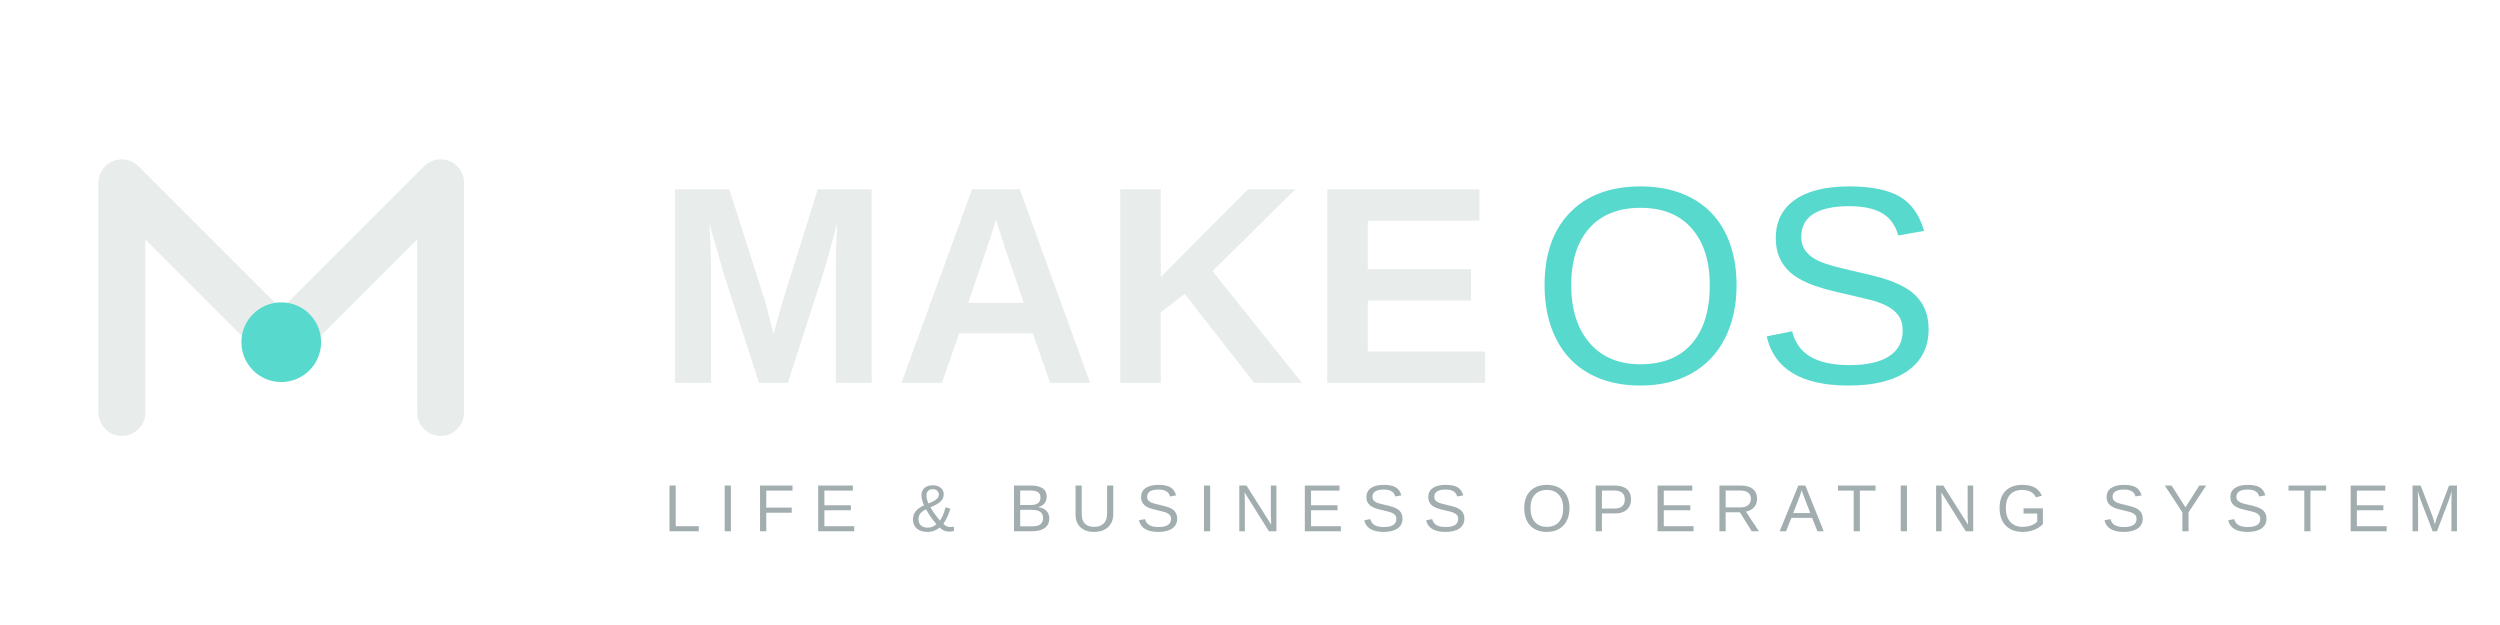
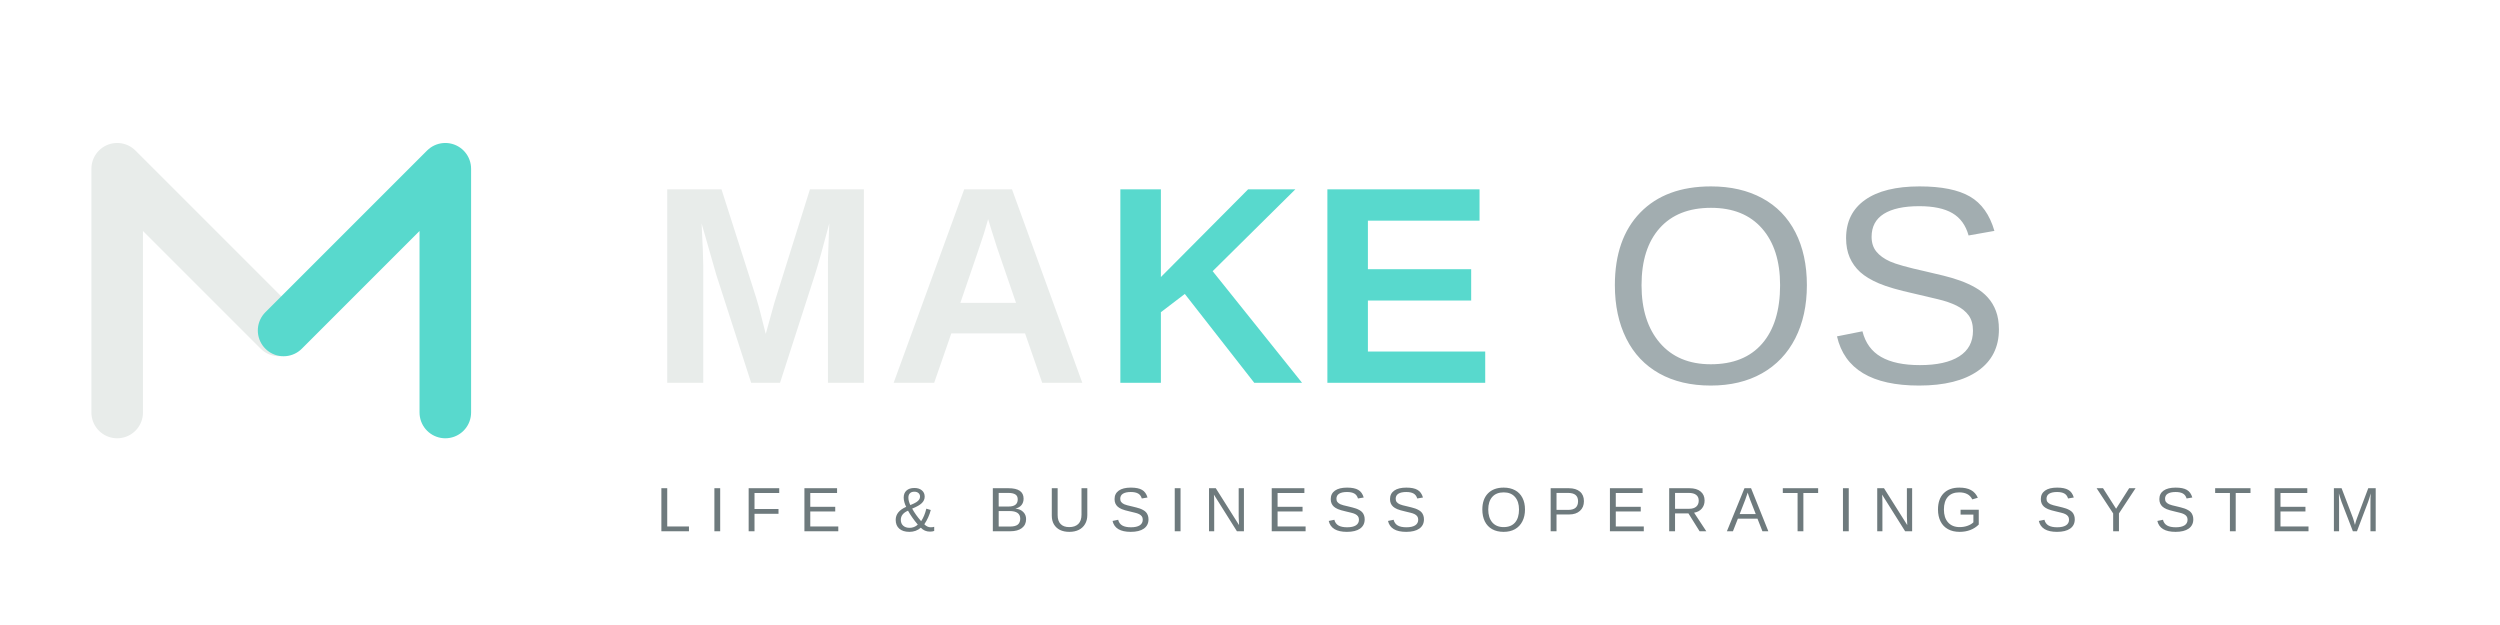
<svg xmlns="http://www.w3.org/2000/svg" viewBox="0 0 640 160" width="640" height="160" role="img" aria-label="MAKE OS — Life &amp; Business Operating System">
-   <style>@font-face{font-family:'Archivo';src:url('../fonts/archivo-latin.woff2') format('woff2');font-weight:500 700}text{font-family:'Archivo',Arial,sans-serif}</style>
-   <g transform="translate(0,0) scale(0.6)">
-     <path d="M52 176 L52 78 L120 146 L188 78 L188 176" fill="none" stroke="#E8ECEA" stroke-width="20" stroke-linecap="round" stroke-linejoin="round" />
-     <circle cx="120" cy="146" r="17" fill="#58D9CD" />
+   <style>@font-face{font-family:Archivo;src:url(../fonts/archivo-latin.woff2) format("woff2");font-weight:500 700}text{font-family:Archivo,Arial,sans-serif}</style>
+   <g transform="scale(0.6)">
+     <path d="M50 176 L50 72 L119 141" fill="none" stroke="#E8ECEA" stroke-width="22" stroke-linecap="round" stroke-linejoin="round" />
+     <path d="M121 141 L190 72 L190 176" fill="none" stroke="#58D9CD" stroke-width="22" stroke-linecap="round" stroke-linejoin="round" />
  </g>
-   <text x="168" y="98" font-size="72" font-weight="700" fill="#E8ECEA" letter-spacing="1">MAKE</text>
-   <text x="392" y="98" font-size="72" font-weight="500" fill="#58D9CD" letter-spacing="1">OS</text>
-   <text x="170" y="136" font-size="17" font-weight="500" fill="#A2ADB0" letter-spacing="4.5">LIFE &amp; BUSINESS OPERATING SYSTEM</text>
+   <text x="166" y="98" font-size="72" font-weight="700" fill="#E8ECEA" letter-spacing="1">MA</text>
+   <text x="282" y="98" font-size="72" font-weight="700" fill="#58D9CD" letter-spacing="1">KE</text>
+   <text x="410" y="98" font-size="72" font-weight="500" fill="#A2ADB0" letter-spacing="1">OS</text>
+   <text x="168" y="136" font-size="16" font-weight="500" fill="#6E7A7D" letter-spacing="4.5">LIFE &amp; BUSINESS OPERATING SYSTEM</text>
</svg>
